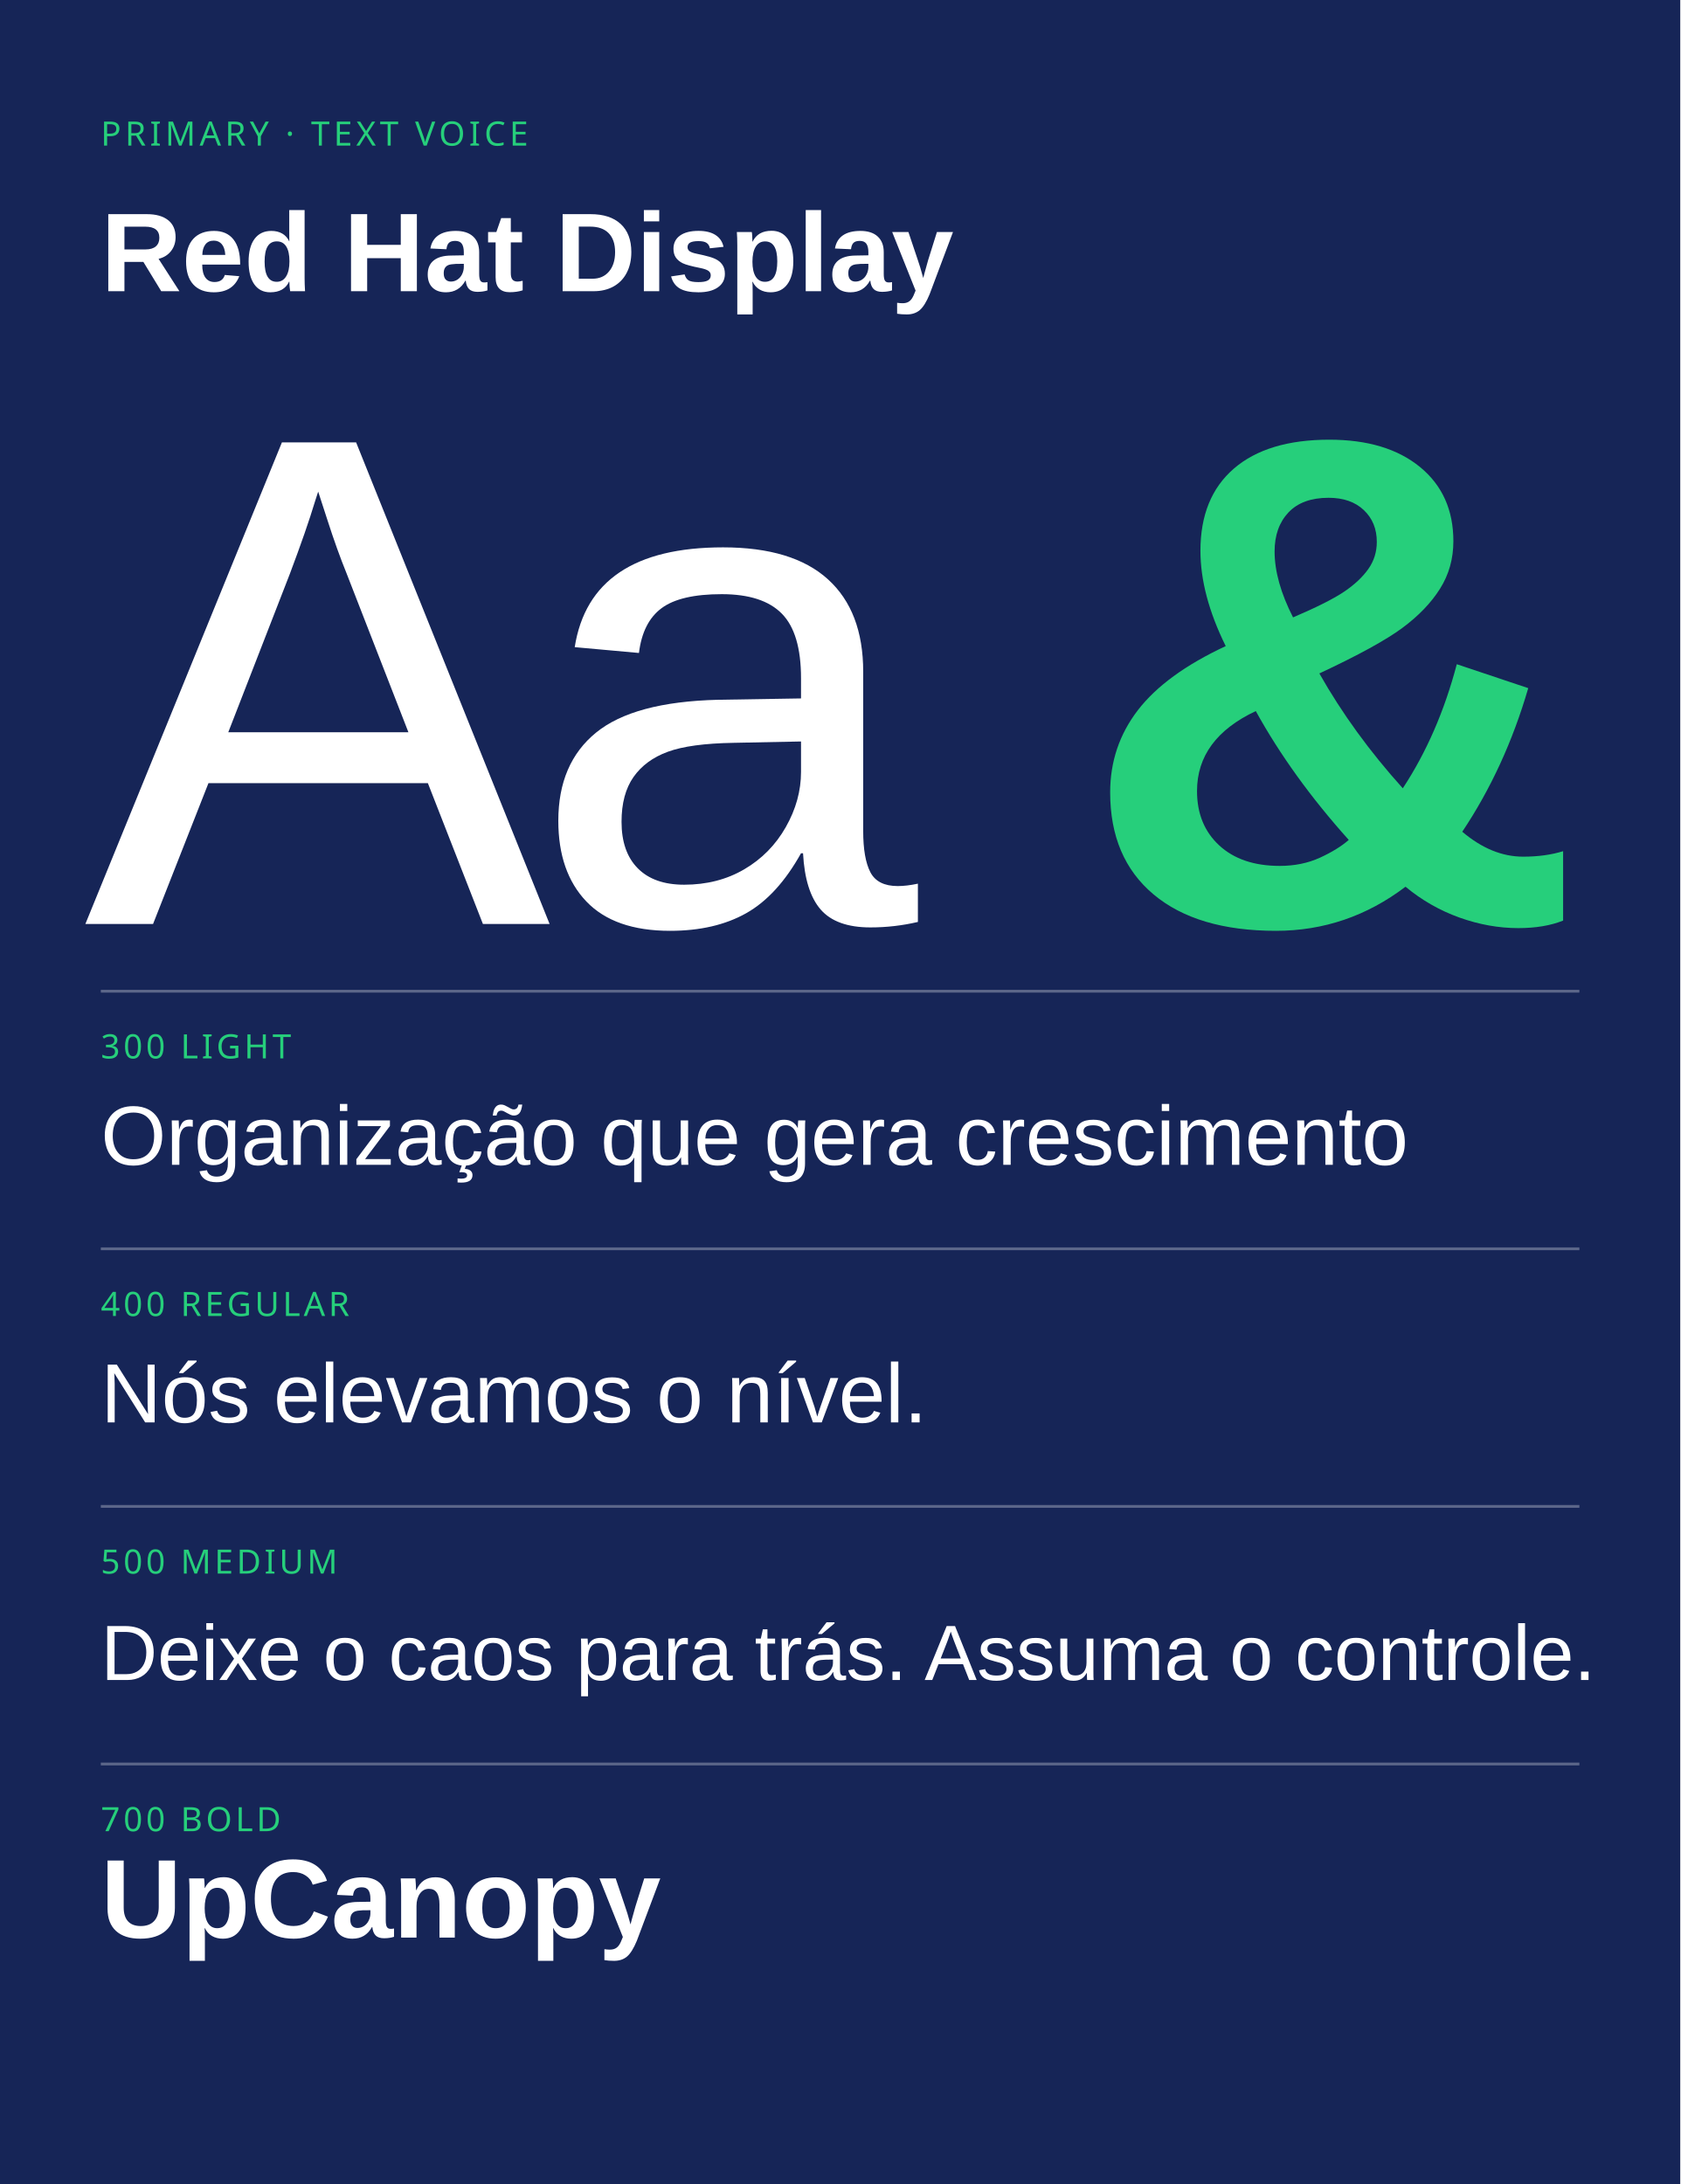
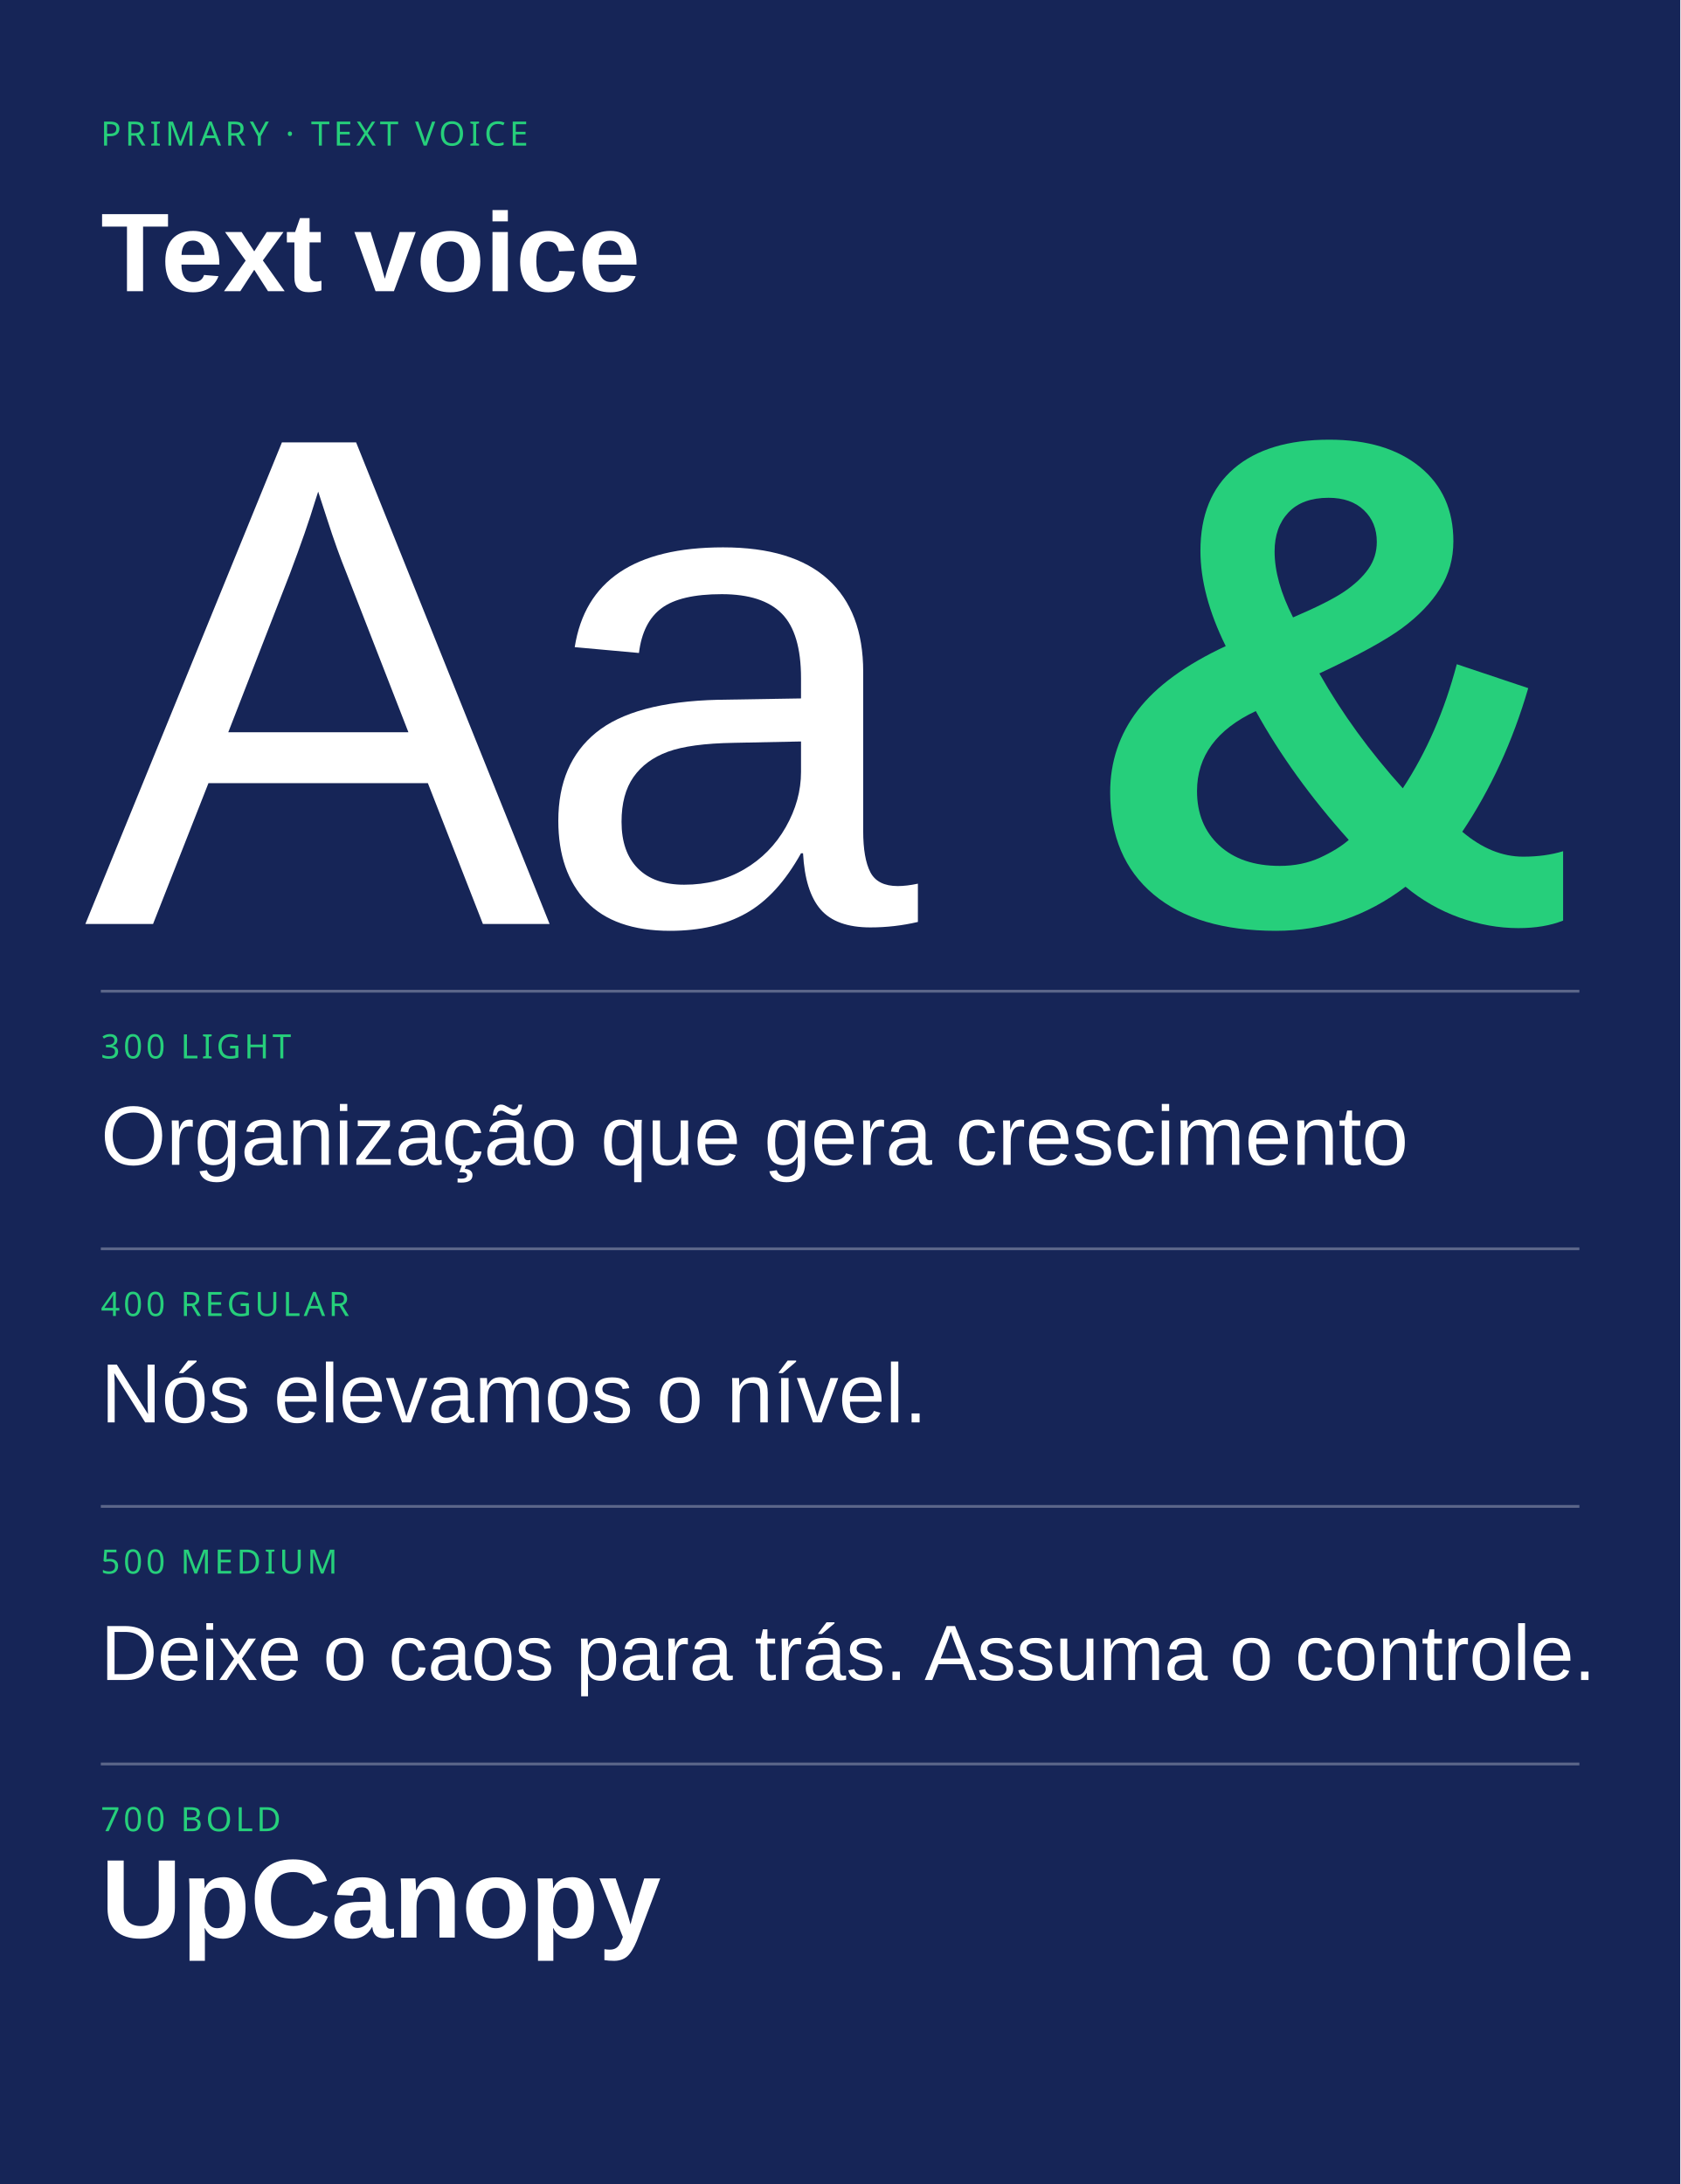
- <svg xmlns="http://www.w3.org/2000/svg" viewBox="0 0 600 780" data-export="typography-voice-text" role="img" aria-label="Primary typeface, the text voice: Red Hat Display, weights 300, 400, 500 and 700" style="color:rgb(22, 37, 87);fill:rgb(0, 0, 0);stroke:none;stroke-width:1px;" width="600" height="780">
+ <svg xmlns="http://www.w3.org/2000/svg" viewBox="0 0 600 780" data-export="typography-voice-text" role="img" aria-label="Primary typeface, the text voice, weights 300, 400, 500 and 700" style="color:rgb(22, 37, 87);fill:rgb(0, 0, 0);stroke:none;stroke-width:1px;" width="600" height="780">
  <rect width="600" height="780" fill="#162557" style="color:rgb(22, 37, 87);fill:rgb(22, 37, 87);stroke:none;stroke-width:1px;" />
  <text x="36" y="52" font-size="12" font-weight="500" letter-spacing="1.4" fill="#26CF7B" style="color:rgb(22, 37, 87);fill:rgb(38, 207, 123);stroke:none;stroke-width:1px;font-family:'Lexend Exa', 'Arial Black', system-ui, sans-serif;font-size:12px;font-weight:500;letter-spacing:1.4px;">PRIMARY · TEXT VOICE</text>
-   <text x="36" y="104" font-size="40" font-weight="700" fill="#FFFFFF" letter-spacing="0" style="color:rgb(22, 37, 87);fill:rgb(255, 255, 255);stroke:none;stroke-width:1px;font-family:'Red Hat Display', 'Helvetica Neue', Arial, system-ui, sans-serif;font-size:40px;font-weight:700;">Red Hat Display</text>
+   <text x="36" y="104" font-size="40" font-weight="700" fill="#FFFFFF" letter-spacing="0" style="color:rgb(22, 37, 87);fill:rgb(255, 255, 255);stroke:none;stroke-width:1px;font-family:'Red Hat Display', 'Helvetica Neue', Arial, system-ui, sans-serif;font-size:40px;font-weight:700;">Text voice</text>
  <g style="color:rgb(22, 37, 87);fill:rgb(0, 0, 0);stroke:none;stroke-width:1px;">
    <text x="30" y="330" font-size="250" font-weight="300" fill="#FFFFFF" letter-spacing="-8" style="color:rgb(22, 37, 87);fill:rgb(255, 255, 255);stroke:none;stroke-width:1px;font-family:'Red Hat Display', 'Helvetica Neue', Arial, system-ui, sans-serif;font-size:250px;font-weight:300;letter-spacing:-8px;">Aa</text>
    <text x="566" y="330" text-anchor="end" font-size="250" font-weight="700" fill="#26CF7B" style="color:rgb(22, 37, 87);fill:rgb(38, 207, 123);stroke:none;stroke-width:1px;font-family:'Red Hat Display', 'Helvetica Neue', Arial, system-ui, sans-serif;font-size:250px;font-weight:700;text-anchor:end;">&amp;</text>
  </g>
  <g style="color:rgb(22, 37, 87);fill:rgb(0, 0, 0);stroke:none;stroke-width:1px;">
    <path d="M36 354H564" stroke="#FFFFFF" stroke-opacity="0.3" stroke-width="1" style="color:rgb(22, 37, 87);fill:rgb(0, 0, 0);stroke:rgb(255, 255, 255);stroke-width:1px;stroke-opacity:0.3;" />
    <text x="36" y="378" font-size="12" font-weight="500" letter-spacing="1.2" fill="#26CF7B" style="color:rgb(22, 37, 87);fill:rgb(38, 207, 123);stroke:none;stroke-width:1px;font-family:'Lexend Exa', 'Arial Black', system-ui, sans-serif;font-size:12px;font-weight:500;letter-spacing:1.2px;">300 LIGHT</text>
    <text x="36" y="416" font-size="30" font-weight="300" fill="#FFFFFF" lang="pt-BR" letter-spacing="0" style="color:rgb(22, 37, 87);fill:rgb(255, 255, 255);stroke:none;stroke-width:1px;font-family:'Red Hat Display', 'Helvetica Neue', Arial, system-ui, sans-serif;font-size:30px;font-weight:300;">Organização que gera crescimento</text>
  </g>
  <g style="color:rgb(22, 37, 87);fill:rgb(0, 0, 0);stroke:none;stroke-width:1px;">
    <path d="M36 446H564" stroke="#FFFFFF" stroke-opacity="0.3" stroke-width="1" style="color:rgb(22, 37, 87);fill:rgb(0, 0, 0);stroke:rgb(255, 255, 255);stroke-width:1px;stroke-opacity:0.3;" />
    <text x="36" y="470" font-size="12" font-weight="500" letter-spacing="1.2" fill="#26CF7B" style="color:rgb(22, 37, 87);fill:rgb(38, 207, 123);stroke:none;stroke-width:1px;font-family:'Lexend Exa', 'Arial Black', system-ui, sans-serif;font-size:12px;font-weight:500;letter-spacing:1.2px;">400 REGULAR</text>
    <text x="36" y="508" font-size="30" font-weight="400" fill="#FFFFFF" lang="pt-BR" letter-spacing="0" style="color:rgb(22, 37, 87);fill:rgb(255, 255, 255);stroke:none;stroke-width:1px;font-family:'Red Hat Display', 'Helvetica Neue', Arial, system-ui, sans-serif;font-size:30px;font-weight:400;">Nós elevamos o nível.</text>
  </g>
  <g style="color:rgb(22, 37, 87);fill:rgb(0, 0, 0);stroke:none;stroke-width:1px;">
    <path d="M36 538H564" stroke="#FFFFFF" stroke-opacity="0.3" stroke-width="1" style="color:rgb(22, 37, 87);fill:rgb(0, 0, 0);stroke:rgb(255, 255, 255);stroke-width:1px;stroke-opacity:0.3;" />
    <text x="36" y="562" font-size="12" font-weight="500" letter-spacing="1.2" fill="#26CF7B" style="color:rgb(22, 37, 87);fill:rgb(38, 207, 123);stroke:none;stroke-width:1px;font-family:'Lexend Exa', 'Arial Black', system-ui, sans-serif;font-size:12px;font-weight:500;letter-spacing:1.2px;">500 MEDIUM</text>
    <text x="36" y="600" font-size="28" font-weight="500" fill="#FFFFFF" lang="pt-BR" letter-spacing="0" style="color:rgb(22, 37, 87);fill:rgb(255, 255, 255);stroke:none;stroke-width:1px;font-family:'Red Hat Display', 'Helvetica Neue', Arial, system-ui, sans-serif;font-size:28px;font-weight:500;">Deixe o caos para trás. Assuma o controle.</text>
  </g>
  <g style="color:rgb(22, 37, 87);fill:rgb(0, 0, 0);stroke:none;stroke-width:1px;">
    <path d="M36 630H564" stroke="#FFFFFF" stroke-opacity="0.3" stroke-width="1" style="color:rgb(22, 37, 87);fill:rgb(0, 0, 0);stroke:rgb(255, 255, 255);stroke-width:1px;stroke-opacity:0.3;" />
    <text x="36" y="654" font-size="12" font-weight="500" letter-spacing="1.2" fill="#26CF7B" style="color:rgb(22, 37, 87);fill:rgb(38, 207, 123);stroke:none;stroke-width:1px;font-family:'Lexend Exa', 'Arial Black', system-ui, sans-serif;font-size:12px;font-weight:500;letter-spacing:1.2px;">700 BOLD</text>
    <text x="36" y="692" font-size="40" font-weight="700" fill="#FFFFFF" lang="pt-BR" letter-spacing="0" style="color:rgb(22, 37, 87);fill:rgb(255, 255, 255);stroke:none;stroke-width:1px;font-family:'Red Hat Display', 'Helvetica Neue', Arial, system-ui, sans-serif;font-size:40px;font-weight:700;">UpCanopy</text>
  </g>
</svg>
